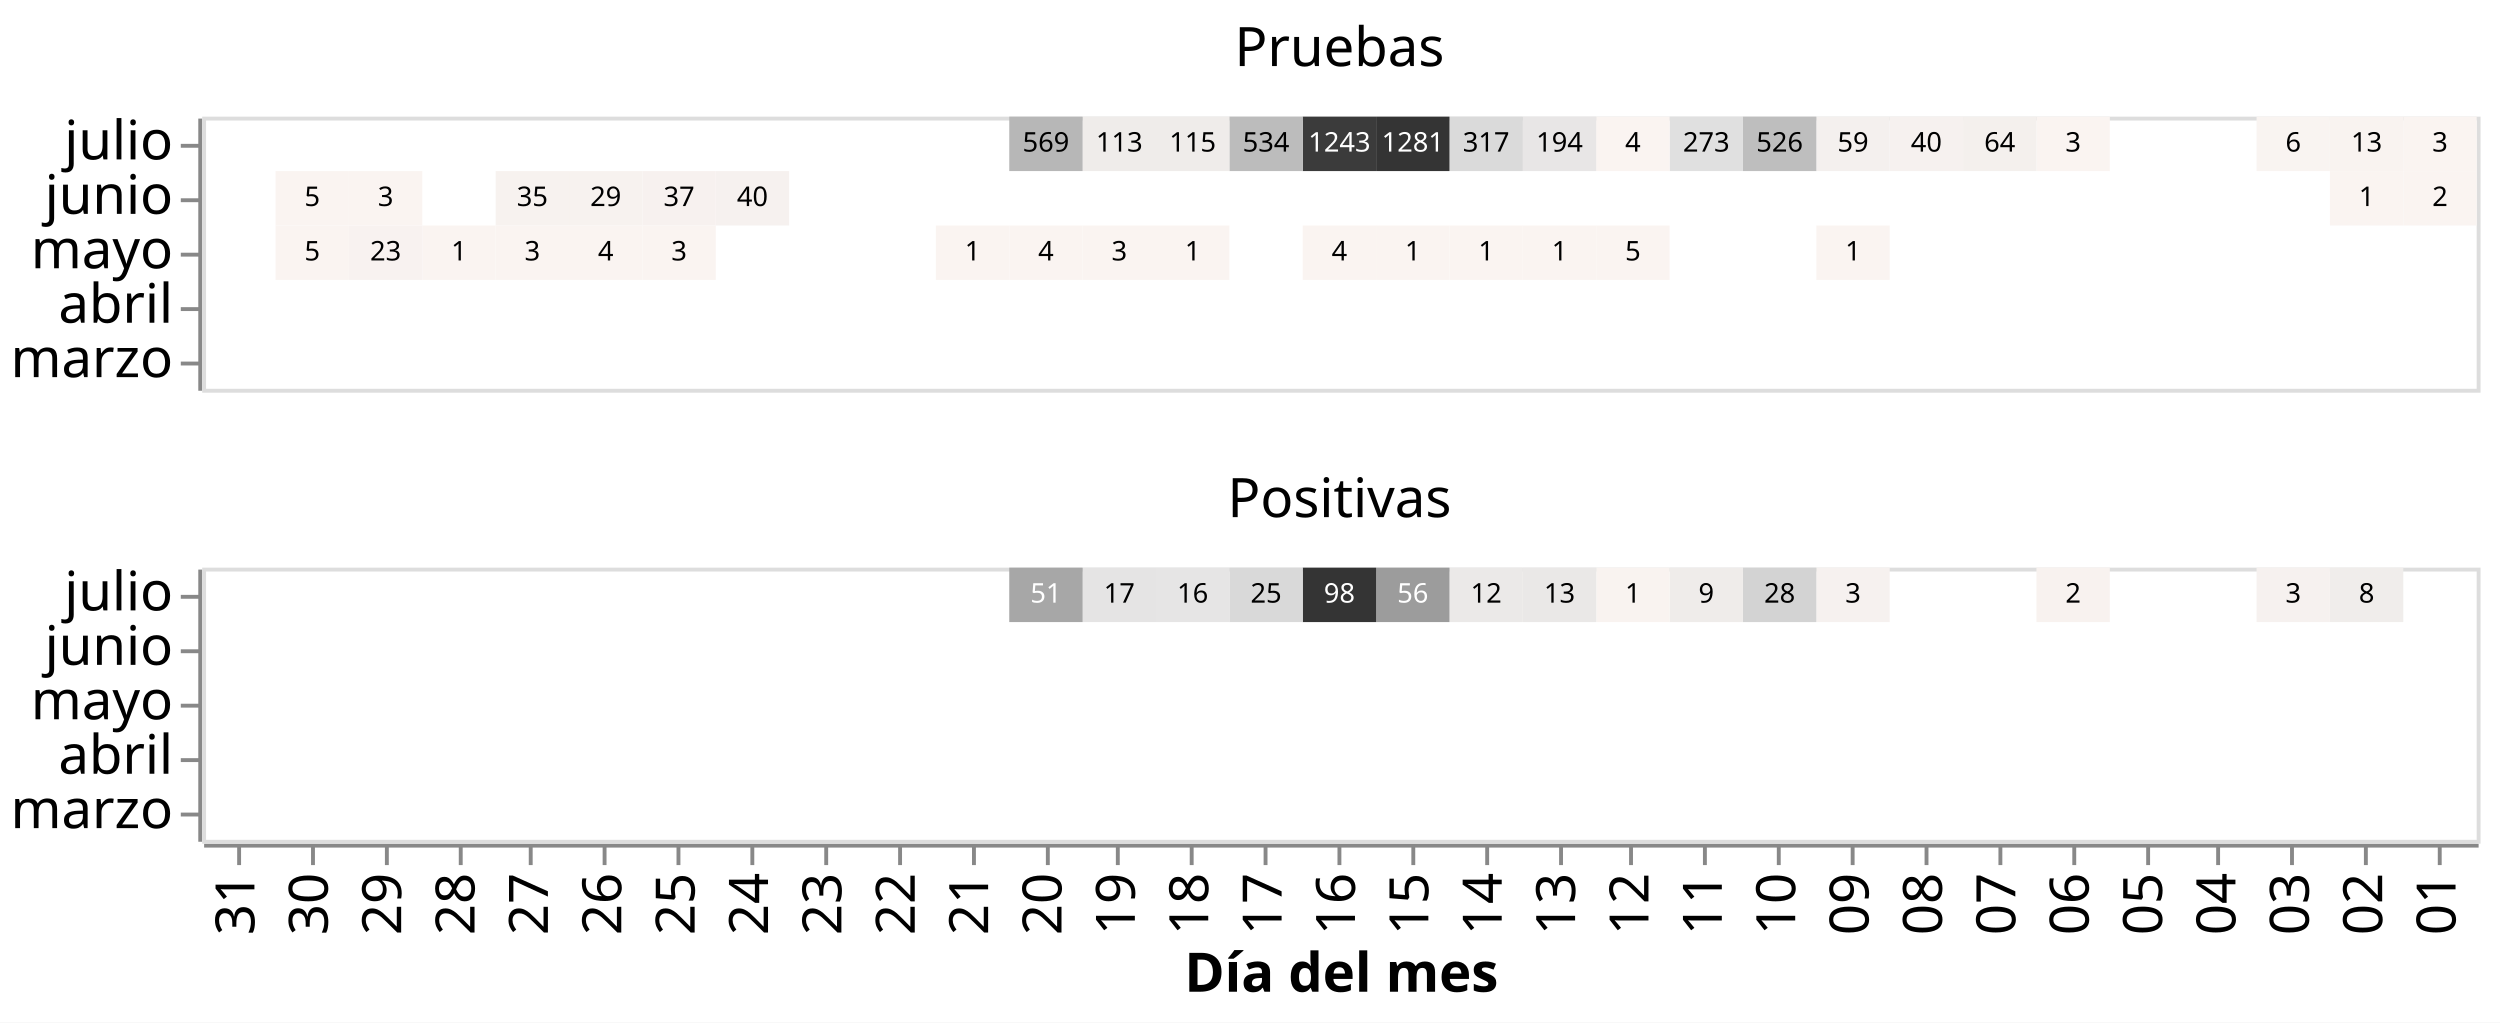
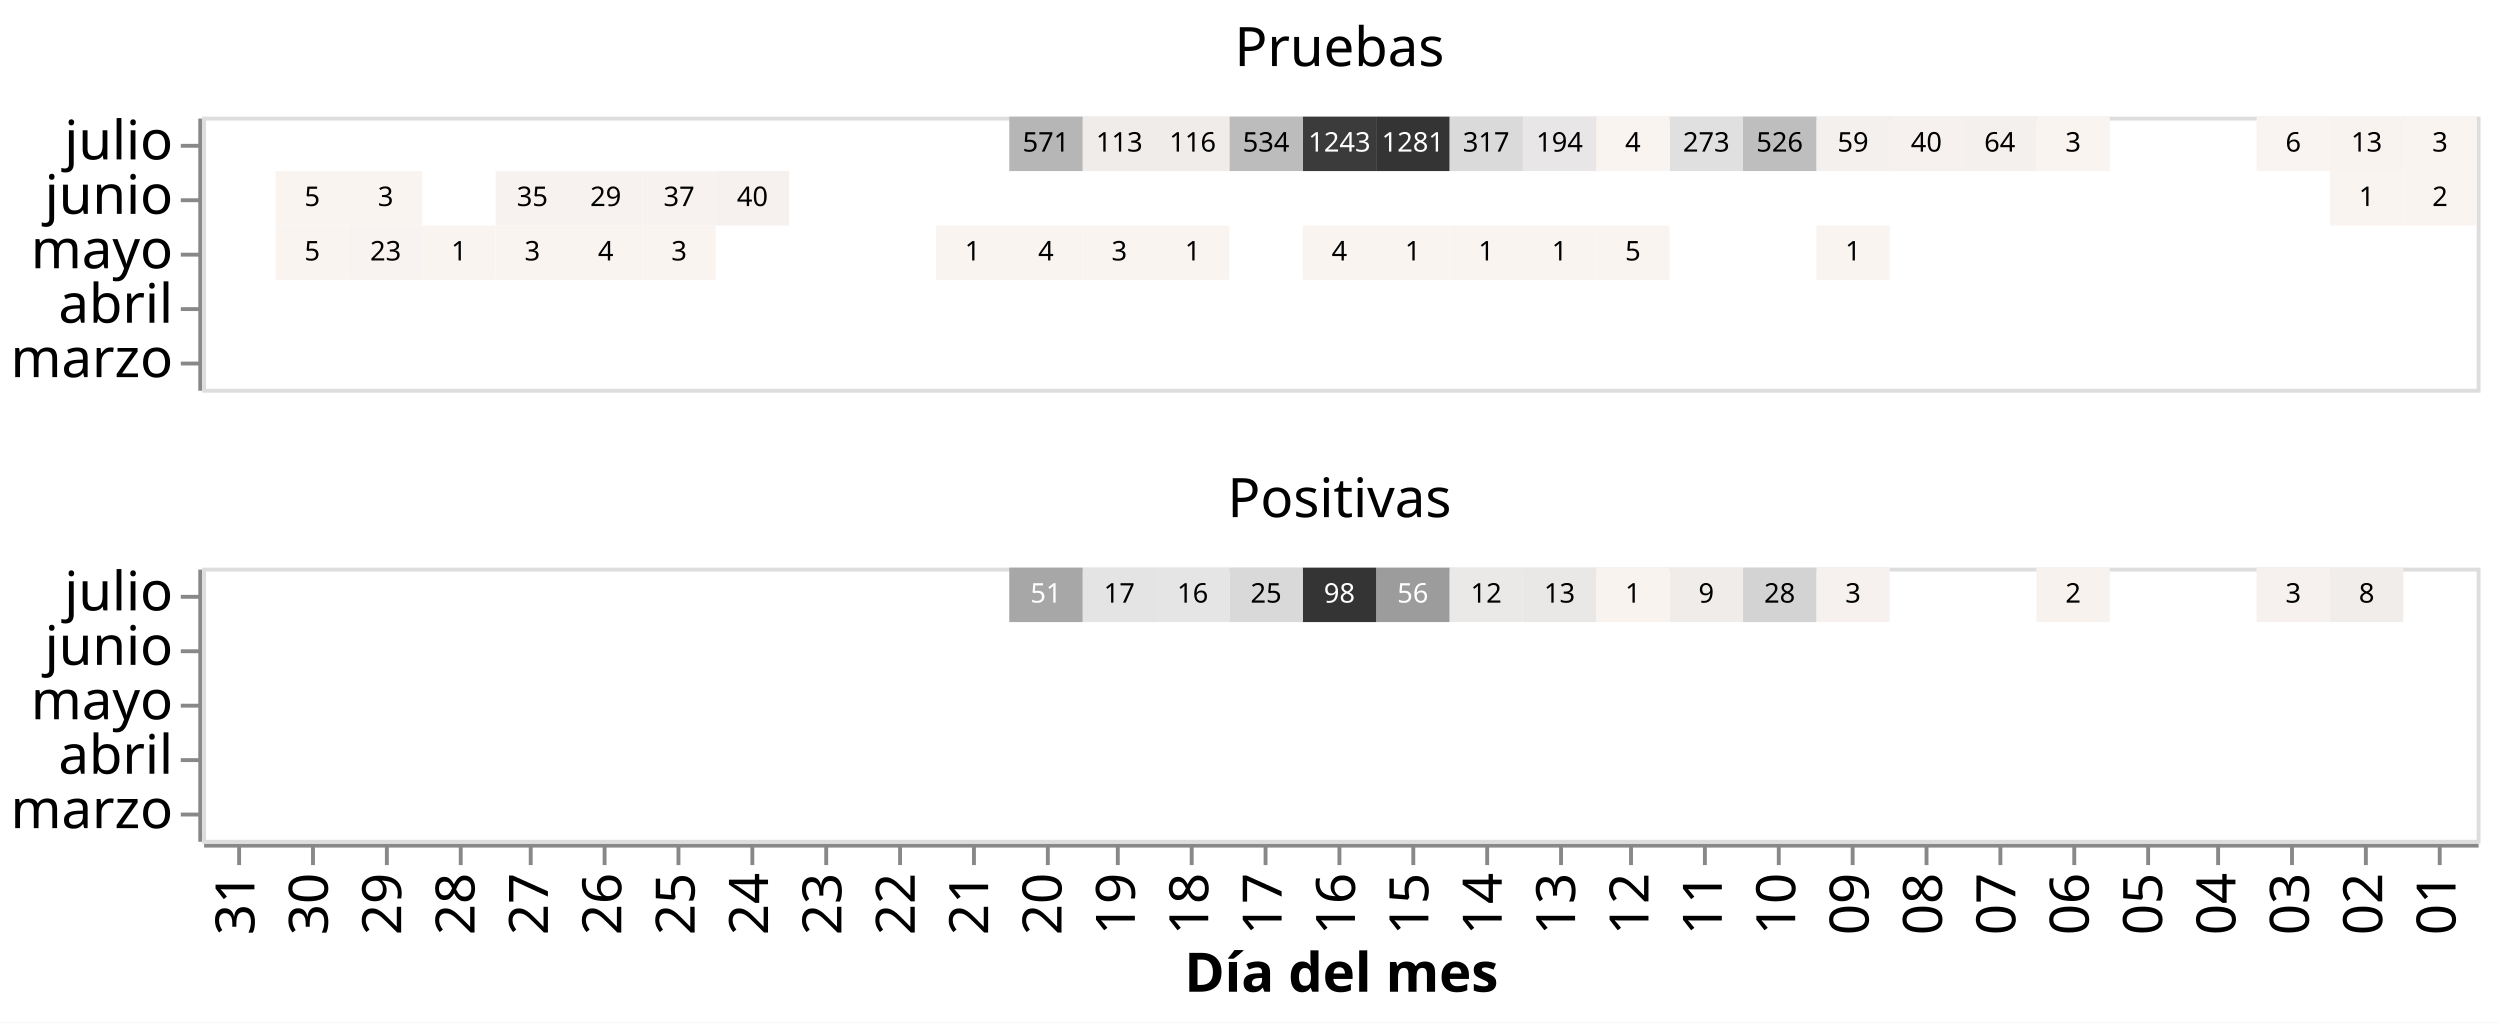
<svg xmlns="http://www.w3.org/2000/svg" class="marks" width="643" height="263" viewBox="0 0 643 263" version="1.1">
  <rect width="643" height="263" style="fill: white;" />
  <g transform="translate(52,30)">
    <g class="mark-group role-frame root">
      <g transform="translate(0,0)">
        <path class="background" d="M0,0h0v0h0Z" style="fill: none;" />
        <g>
          <g class="mark-group role-row-header row_header">
            <g transform="translate(-1,0)">
              <path class="background" d="M0,0h0v70h0Z" style="fill: none;" />
              <g>
                <g class="mark-group role-axis">
                  <g transform="translate(0.5,0.5)">
                    <path class="background" d="M0,0h0v0h0Z" style="pointer-events: none; fill: none;" />
                    <g>
                      <g class="mark-rule role-axis-tick" style="pointer-events: none;">
                        <line transform="translate(0,7)" x2="-5" y2="0" style="fill: none; stroke: #888; stroke-width: 1; opacity: 1;" />
                        <line transform="translate(0,21)" x2="-5" y2="0" style="fill: none; stroke: #888; stroke-width: 1; opacity: 1;" />
                        <line transform="translate(0,35)" x2="-5" y2="0" style="fill: none; stroke: #888; stroke-width: 1; opacity: 1;" />
                        <line transform="translate(0,49)" x2="-5" y2="0" style="fill: none; stroke: #888; stroke-width: 1; opacity: 1;" />
                        <line transform="translate(0,63)" x2="-5" y2="0" style="fill: none; stroke: #888; stroke-width: 1; opacity: 1;" />
                      </g>
                      <g class="mark-text role-axis-label" style="pointer-events: none;">
                        <text text-anchor="end" transform="translate(-7,10.5)" style="font-family: sans-serif; font-size: 14px; fill: #000; opacity: 1;">julio</text>
                        <text text-anchor="end" transform="translate(-7,24.5)" style="font-family: sans-serif; font-size: 14px; fill: #000; opacity: 1;">junio</text>
                        <text text-anchor="end" transform="translate(-7,38.5)" style="font-family: sans-serif; font-size: 14px; fill: #000; opacity: 1;">mayo</text>
                        <text text-anchor="end" transform="translate(-7,52.5)" style="font-family: sans-serif; font-size: 14px; fill: #000; opacity: 1;">abril</text>
                        <text text-anchor="end" transform="translate(-7,66.5)" style="font-family: sans-serif; font-size: 14px; fill: #000; opacity: 1;">marzo</text>
                      </g>
                      <g class="mark-rule role-axis-domain" style="pointer-events: none;">
                        <line transform="translate(0,0)" x2="0" y2="70" style="fill: none; stroke: #888; stroke-width: 1; opacity: 1;" />
                      </g>
                    </g>
                    <path class="foreground" d="" style="pointer-events: none; display: none; fill: none;" />
                  </g>
                </g>
              </g>
              <path class="foreground" d="" style="display: none; fill: none;" />
            </g>
            <g transform="translate(-1,116)">
              <path class="background" d="M0,0h0v70h0Z" style="fill: none;" />
              <g>
                <g class="mark-group role-axis">
                  <g transform="translate(0.5,0.5)">
                    <path class="background" d="M0,0h0v0h0Z" style="pointer-events: none; fill: none;" />
                    <g>
                      <g class="mark-rule role-axis-tick" style="pointer-events: none;">
                        <line transform="translate(0,7)" x2="-5" y2="0" style="fill: none; stroke: #888; stroke-width: 1; opacity: 1;" />
                        <line transform="translate(0,21)" x2="-5" y2="0" style="fill: none; stroke: #888; stroke-width: 1; opacity: 1;" />
                        <line transform="translate(0,35)" x2="-5" y2="0" style="fill: none; stroke: #888; stroke-width: 1; opacity: 1;" />
                        <line transform="translate(0,49)" x2="-5" y2="0" style="fill: none; stroke: #888; stroke-width: 1; opacity: 1;" />
                        <line transform="translate(0,63)" x2="-5" y2="0" style="fill: none; stroke: #888; stroke-width: 1; opacity: 1;" />
                      </g>
                      <g class="mark-text role-axis-label" style="pointer-events: none;">
                        <text text-anchor="end" transform="translate(-7,10.5)" style="font-family: sans-serif; font-size: 14px; fill: #000; opacity: 1;">julio</text>
                        <text text-anchor="end" transform="translate(-7,24.5)" style="font-family: sans-serif; font-size: 14px; fill: #000; opacity: 1;">junio</text>
                        <text text-anchor="end" transform="translate(-7,38.5)" style="font-family: sans-serif; font-size: 14px; fill: #000; opacity: 1;">mayo</text>
                        <text text-anchor="end" transform="translate(-7,52.5)" style="font-family: sans-serif; font-size: 14px; fill: #000; opacity: 1;">abril</text>
                        <text text-anchor="end" transform="translate(-7,66.5)" style="font-family: sans-serif; font-size: 14px; fill: #000; opacity: 1;">marzo</text>
                      </g>
                      <g class="mark-rule role-axis-domain" style="pointer-events: none;">
                        <line transform="translate(0,0)" x2="0" y2="70" style="fill: none; stroke: #888; stroke-width: 1; opacity: 1;" />
                      </g>
                    </g>
                    <path class="foreground" d="" style="pointer-events: none; display: none; fill: none;" />
                  </g>
                </g>
              </g>
              <path class="foreground" d="" style="display: none; fill: none;" />
            </g>
          </g>
          <g class="mark-group role-column-footer column_footer">
            <g transform="translate(0,187)">
              <path class="background" d="M0,0h585v0h-585Z" style="fill: none;" />
              <g>
                <g class="mark-group role-axis">
                  <g transform="translate(0.5,0.5)">
                    <path class="background" d="M0,0h0v0h0Z" style="pointer-events: none; fill: none;" />
                    <g>
                      <g class="mark-rule role-axis-tick" style="pointer-events: none;">
                        <line transform="translate(9,0)" x2="0" y2="5" style="fill: none; stroke: #888; stroke-width: 1; opacity: 1;" />
                        <line transform="translate(28,0)" x2="0" y2="5" style="fill: none; stroke: #888; stroke-width: 1; opacity: 1;" />
                        <line transform="translate(47,0)" x2="0" y2="5" style="fill: none; stroke: #888; stroke-width: 1; opacity: 1;" />
                        <line transform="translate(66,0)" x2="0" y2="5" style="fill: none; stroke: #888; stroke-width: 1; opacity: 1;" />
                        <line transform="translate(84,0)" x2="0" y2="5" style="fill: none; stroke: #888; stroke-width: 1; opacity: 1;" />
                        <line transform="translate(103,0)" x2="0" y2="5" style="fill: none; stroke: #888; stroke-width: 1; opacity: 1;" />
                        <line transform="translate(122,0)" x2="0" y2="5" style="fill: none; stroke: #888; stroke-width: 1; opacity: 1;" />
                        <line transform="translate(141,0)" x2="0" y2="5" style="fill: none; stroke: #888; stroke-width: 1; opacity: 1;" />
                        <line transform="translate(160,0)" x2="0" y2="5" style="fill: none; stroke: #888; stroke-width: 1; opacity: 1;" />
                        <line transform="translate(179,0)" x2="0" y2="5" style="fill: none; stroke: #888; stroke-width: 1; opacity: 1;" />
                        <line transform="translate(198,0)" x2="0" y2="5" style="fill: none; stroke: #888; stroke-width: 1; opacity: 1;" />
                        <line transform="translate(217,0)" x2="0" y2="5" style="fill: none; stroke: #888; stroke-width: 1; opacity: 1;" />
                        <line transform="translate(235,0)" x2="0" y2="5" style="fill: none; stroke: #888; stroke-width: 1; opacity: 1;" />
                        <line transform="translate(254,0)" x2="0" y2="5" style="fill: none; stroke: #888; stroke-width: 1; opacity: 1;" />
                        <line transform="translate(273,0)" x2="0" y2="5" style="fill: none; stroke: #888; stroke-width: 1; opacity: 1;" />
                        <line transform="translate(292,0)" x2="0" y2="5" style="fill: none; stroke: #888; stroke-width: 1; opacity: 1;" />
                        <line transform="translate(311,0)" x2="0" y2="5" style="fill: none; stroke: #888; stroke-width: 1; opacity: 1;" />
                        <line transform="translate(330,0)" x2="0" y2="5" style="fill: none; stroke: #888; stroke-width: 1; opacity: 1;" />
                        <line transform="translate(349,0)" x2="0" y2="5" style="fill: none; stroke: #888; stroke-width: 1; opacity: 1;" />
                        <line transform="translate(367,0)" x2="0" y2="5" style="fill: none; stroke: #888; stroke-width: 1; opacity: 1;" />
                        <line transform="translate(386,0)" x2="0" y2="5" style="fill: none; stroke: #888; stroke-width: 1; opacity: 1;" />
                        <line transform="translate(405,0)" x2="0" y2="5" style="fill: none; stroke: #888; stroke-width: 1; opacity: 1;" />
                        <line transform="translate(424,0)" x2="0" y2="5" style="fill: none; stroke: #888; stroke-width: 1; opacity: 1;" />
                        <line transform="translate(443,0)" x2="0" y2="5" style="fill: none; stroke: #888; stroke-width: 1; opacity: 1;" />
                        <line transform="translate(462,0)" x2="0" y2="5" style="fill: none; stroke: #888; stroke-width: 1; opacity: 1;" />
                        <line transform="translate(481,0)" x2="0" y2="5" style="fill: none; stroke: #888; stroke-width: 1; opacity: 1;" />
                        <line transform="translate(500,0)" x2="0" y2="5" style="fill: none; stroke: #888; stroke-width: 1; opacity: 1;" />
                        <line transform="translate(518,0)" x2="0" y2="5" style="fill: none; stroke: #888; stroke-width: 1; opacity: 1;" />
                        <line transform="translate(537,0)" x2="0" y2="5" style="fill: none; stroke: #888; stroke-width: 1; opacity: 1;" />
                        <line transform="translate(556,0)" x2="0" y2="5" style="fill: none; stroke: #888; stroke-width: 1; opacity: 1;" />
                        <line transform="translate(575,0)" x2="0" y2="5" style="fill: none; stroke: #888; stroke-width: 1; opacity: 1;" />
                      </g>
                      <g class="mark-text role-axis-label" style="pointer-events: none;">
                        <text text-anchor="end" transform="translate(8.935484,7) rotate(270) translate(0,4)" style="font-family: sans-serif; font-size: 14px; fill: #000; opacity: 1;">31</text>
                        <text text-anchor="end" transform="translate(27.80645,7) rotate(270) translate(0,4)" style="font-family: sans-serif; font-size: 14px; fill: #000; opacity: 1;">30</text>
                        <text text-anchor="end" transform="translate(46.67742,7) rotate(270) translate(0,4)" style="font-family: sans-serif; font-size: 14px; fill: #000; opacity: 1;">29</text>
                        <text text-anchor="end" transform="translate(65.54839,7) rotate(270) translate(0,4)" style="font-family: sans-serif; font-size: 14px; fill: #000; opacity: 1;">28</text>
                        <text text-anchor="end" transform="translate(84.41935,7) rotate(270) translate(0,4)" style="font-family: sans-serif; font-size: 14px; fill: #000; opacity: 1;">27</text>
                        <text text-anchor="end" transform="translate(103.2903,7) rotate(270) translate(0,4)" style="font-family: sans-serif; font-size: 14px; fill: #000; opacity: 1;">26</text>
                        <text text-anchor="end" transform="translate(122.1613,7) rotate(270) translate(0,4)" style="font-family: sans-serif; font-size: 14px; fill: #000; opacity: 1;">25</text>
                        <text text-anchor="end" transform="translate(141.0323,7) rotate(270) translate(0,4)" style="font-family: sans-serif; font-size: 14px; fill: #000; opacity: 1;">24</text>
                        <text text-anchor="end" transform="translate(159.9032,7) rotate(270) translate(0,4)" style="font-family: sans-serif; font-size: 14px; fill: #000; opacity: 1;">23</text>
                        <text text-anchor="end" transform="translate(178.7742,7) rotate(270) translate(0,4)" style="font-family: sans-serif; font-size: 14px; fill: #000; opacity: 1;">22</text>
                        <text text-anchor="end" transform="translate(197.6452,7) rotate(270) translate(0,4)" style="font-family: sans-serif; font-size: 14px; fill: #000; opacity: 1;">21</text>
                        <text text-anchor="end" transform="translate(216.5161,7) rotate(270) translate(0,4)" style="font-family: sans-serif; font-size: 14px; fill: #000; opacity: 1;">20</text>
                        <text text-anchor="end" transform="translate(235.3871,7) rotate(270) translate(0,4)" style="font-family: sans-serif; font-size: 14px; fill: #000; opacity: 1;">19</text>
                        <text text-anchor="end" transform="translate(254.2581,7) rotate(270) translate(0,4)" style="font-family: sans-serif; font-size: 14px; fill: #000; opacity: 1;">18</text>
                        <text text-anchor="end" transform="translate(273.129,7) rotate(270) translate(0,4)" style="font-family: sans-serif; font-size: 14px; fill: #000; opacity: 1;">17</text>
                        <text text-anchor="end" transform="translate(292,7) rotate(270) translate(0,4)" style="font-family: sans-serif; font-size: 14px; fill: #000; opacity: 1;">16</text>
                        <text text-anchor="end" transform="translate(310.871,7) rotate(270) translate(0,4)" style="font-family: sans-serif; font-size: 14px; fill: #000; opacity: 1;">15</text>
                        <text text-anchor="end" transform="translate(329.7419,7) rotate(270) translate(0,4)" style="font-family: sans-serif; font-size: 14px; fill: #000; opacity: 1;">14</text>
                        <text text-anchor="end" transform="translate(348.6129,7) rotate(270) translate(0,4)" style="font-family: sans-serif; font-size: 14px; fill: #000; opacity: 1;">13</text>
                        <text text-anchor="end" transform="translate(367.4839,7) rotate(270) translate(0,4)" style="font-family: sans-serif; font-size: 14px; fill: #000; opacity: 1;">12</text>
                        <text text-anchor="end" transform="translate(386.3548,7) rotate(270) translate(0,4)" style="font-family: sans-serif; font-size: 14px; fill: #000; opacity: 1;">11</text>
                        <text text-anchor="end" transform="translate(405.2258,7) rotate(270) translate(0,4)" style="font-family: sans-serif; font-size: 14px; fill: #000; opacity: 1;">10</text>
                        <text text-anchor="end" transform="translate(424.0968,7) rotate(270) translate(0,4)" style="font-family: sans-serif; font-size: 14px; fill: #000; opacity: 1;">09</text>
                        <text text-anchor="end" transform="translate(442.9677,7) rotate(270) translate(0,4)" style="font-family: sans-serif; font-size: 14px; fill: #000; opacity: 1;">08</text>
                        <text text-anchor="end" transform="translate(461.8387,7) rotate(270) translate(0,4)" style="font-family: sans-serif; font-size: 14px; fill: #000; opacity: 1;">07</text>
                        <text text-anchor="end" transform="translate(480.7097,7) rotate(270) translate(0,4)" style="font-family: sans-serif; font-size: 14px; fill: #000; opacity: 1;">06</text>
                        <text text-anchor="end" transform="translate(499.5806,7) rotate(270) translate(0,4)" style="font-family: sans-serif; font-size: 14px; fill: #000; opacity: 1;">05</text>
                        <text text-anchor="end" transform="translate(518.4516,7) rotate(270) translate(0,4)" style="font-family: sans-serif; font-size: 14px; fill: #000; opacity: 1;">04</text>
                        <text text-anchor="end" transform="translate(537.3226,7) rotate(270) translate(0,4)" style="font-family: sans-serif; font-size: 14px; fill: #000; opacity: 1;">03</text>
                        <text text-anchor="end" transform="translate(556.1935,7) rotate(270) translate(0,4)" style="font-family: sans-serif; font-size: 14px; fill: #000; opacity: 1;">02</text>
                        <text text-anchor="end" transform="translate(575.0645,7) rotate(270) translate(0,4)" style="font-family: sans-serif; font-size: 14px; fill: #000; opacity: 1;">01</text>
                      </g>
                      <g class="mark-rule role-axis-domain" style="pointer-events: none;">
                        <line transform="translate(0,0)" x2="585" y2="0" style="fill: none; stroke: #888; stroke-width: 1; opacity: 1;" />
                      </g>
                      <g class="mark-text role-axis-title" style="pointer-events: none;">
                        <text text-anchor="middle" transform="translate(292.5,37.57227)" style="font-family: sans-serif; font-size: 14px; font-weight: bold; fill: #000; opacity: 1;">Día del mes</text>
                      </g>
                    </g>
                    <path class="foreground" d="" style="pointer-events: none; display: none; fill: none;" />
                  </g>
                </g>
              </g>
              <path class="foreground" d="" style="display: none; fill: none;" />
            </g>
          </g>
          <g class="mark-group role-scope cell">
            <g transform="translate(0,0)">
              <path class="background" d="M0.5,0.5h585v70h-585Z" style="fill: none; stroke: #ddd;" />
              <g>
                <g class="mark-rect role-mark child_layer_0_marks">
                  <path d="M415.161,28h18.871v14h-18.871Z" style="fill: rgb(250, 244, 241);" />
                  <path d="M358.548,28h18.871v14h-18.871Z" style="fill: rgb(250, 244, 241);" />
                  <path d="M339.677,28h18.871v14h-18.871Z" style="fill: rgb(250, 244, 241);" />
                  <path d="M320.806,28h18.871v14h-18.871Z" style="fill: rgb(250, 244, 241);" />
                  <path d="M301.935,28h18.871v14h-18.871Z" style="fill: rgb(250, 244, 241);" />
                  <path d="M283.065,28h18.871v14h-18.871Z" style="fill: rgb(250, 244, 241);" />
                  <path d="M245.323,28h18.871v14h-18.871Z" style="fill: rgb(250, 244, 241);" />
                  <path d="M226.452,28h18.871v14h-18.871Z" style="fill: rgb(250, 244, 241);" />
                  <path d="M207.581,28h18.871v14h-18.871Z" style="fill: rgb(250, 244, 241);" />
                  <path d="M188.71,28h18.871v14h-18.871Z" style="fill: rgb(250, 244, 241);" />
                  <path d="M113.226,28h18.871v14h-18.871Z" style="fill: rgb(250, 244, 241);" />
                  <path d="M94.355,28h18.871v14h-18.871Z" style="fill: rgb(250, 244, 241);" />
                  <path d="M75.484,28h18.871v14h-18.871Z" style="fill: rgb(250, 244, 241);" />
                  <path d="M56.613,28h18.871v14h-18.871Z" style="fill: rgb(250, 244, 241);" />
                  <path d="M37.742,28h18.871v14h-18.871Z" style="fill: rgb(248, 242, 240);" />
                  <path d="M18.871,28h18.871v14h-18.871Z" style="fill: rgb(250, 244, 241);" />
                  <path d="M566.129,14h18.871v14h-18.871Z" style="fill: rgb(250, 244, 241);" />
                  <path d="M547.258,14h18.871v14h-18.871Z" style="fill: rgb(250, 244, 241);" />
                  <path d="M132.097,14h18.871v14h-18.871Z" style="fill: rgb(246, 241, 239);" />
                  <path d="M113.226,14h18.871v14h-18.871Z" style="fill: rgb(247, 241, 239);" />
                  <path d="M94.355,14h18.871v14h-18.871Z" style="fill: rgb(247, 242, 239);" />
                  <path d="M75.484,14h18.871v14h-18.871Z" style="fill: rgb(247, 242, 239);" />
                  <path d="M37.742,14h18.871v14h-18.871Z" style="fill: rgb(250, 244, 241);" />
                  <path d="M18.871,14h18.871v14h-18.871Z" style="fill: rgb(250, 244, 241);" />
                  <path d="M566.129,0h18.871v14h-18.871Z" style="fill: rgb(250, 244, 241);" />
                  <path d="M547.258,0h18.871v14h-18.871Z" style="fill: rgb(249, 243, 240);" />
                  <path d="M528.387,0h18.871v14h-18.871Z" style="fill: rgb(249, 244, 241);" />
                  <path d="M471.774,0h18.871v14h-18.871Z" style="fill: rgb(250, 244, 241);" />
                  <path d="M452.903,0h18.871v14h-18.871Z" style="fill: rgb(244, 240, 237);" />
                  <path d="M434.032,0h18.871v14h-18.871Z" style="fill: rgb(246, 241, 239);" />
                  <path d="M415.161,0h18.871v14h-18.871Z" style="fill: rgb(244, 240, 238);" />
                  <path d="M396.29,0h18.871v14h-18.871Z" style="fill: rgb(190, 190, 190);" />
                  <path d="M377.419,0h18.871v14h-18.871Z" style="fill: rgb(224, 224, 224);" />
                  <path d="M358.548,0h18.871v14h-18.871Z" style="fill: rgb(250, 244, 241);" />
                  <path d="M339.677,0h18.871v14h-18.871Z" style="fill: rgb(232, 230, 230);" />
                  <path d="M320.806,0h18.871v14h-18.871Z" style="fill: rgb(218, 218, 218);" />
                  <path d="M301.935,0h18.871v14h-18.871Z" style="fill: rgb(52, 52, 52);" />
                  <path d="M283.065,0h18.871v14h-18.871Z" style="fill: rgb(59, 59, 59);" />
                  <path d="M264.194,0h18.871v14h-18.871Z" style="fill: rgb(188, 188, 188);" />
                  <path d="M245.323,0h18.871v14h-18.871Z" style="fill: rgb(239, 236, 234);" />
                  <path d="M226.452,0h18.871v14h-18.871Z" style="fill: rgb(239, 236, 234);" />
-                   <path d="M207.581,0h18.871v14h-18.871Z" style="fill: rgb(183, 183, 183);" />
+                   <path d="M207.581,0h18.871v14h-18.871Z" style="fill: rgb(182, 182, 182);" />
                </g>
                <g class="mark-text role-mark child_layer_1_marks">
                  <text text-anchor="middle" transform="translate(424.5968,37)" style="font-family: sans-serif; font-size: 7px; fill: black;">1</text>
                  <text text-anchor="middle" transform="translate(367.9839,37)" style="font-family: sans-serif; font-size: 7px; fill: black;">5</text>
                  <text text-anchor="middle" transform="translate(349.1129,37)" style="font-family: sans-serif; font-size: 7px; fill: black;">1</text>
                  <text text-anchor="middle" transform="translate(330.2419,37)" style="font-family: sans-serif; font-size: 7px; fill: black;">1</text>
                  <text text-anchor="middle" transform="translate(311.371,37)" style="font-family: sans-serif; font-size: 7px; fill: black;">1</text>
                  <text text-anchor="middle" transform="translate(292.5,37)" style="font-family: sans-serif; font-size: 7px; fill: black;">4</text>
                  <text text-anchor="middle" transform="translate(254.7581,37)" style="font-family: sans-serif; font-size: 7px; fill: black;">1</text>
                  <text text-anchor="middle" transform="translate(235.8871,37)" style="font-family: sans-serif; font-size: 7px; fill: black;">3</text>
                  <text text-anchor="middle" transform="translate(217.0161,37)" style="font-family: sans-serif; font-size: 7px; fill: black;">4</text>
                  <text text-anchor="middle" transform="translate(198.1452,37)" style="font-family: sans-serif; font-size: 7px; fill: black;">1</text>
                  <text text-anchor="middle" transform="translate(122.6613,37)" style="font-family: sans-serif; font-size: 7px; fill: black;">3</text>
                  <text text-anchor="middle" transform="translate(103.7903,37)" style="font-family: sans-serif; font-size: 7px; fill: black;">4</text>
                  <text text-anchor="middle" transform="translate(84.91935,37)" style="font-family: sans-serif; font-size: 7px; fill: black;">3</text>
                  <text text-anchor="middle" transform="translate(66.04839,37)" style="font-family: sans-serif; font-size: 7px; fill: black;">1</text>
                  <text text-anchor="middle" transform="translate(47.17742,37)" style="font-family: sans-serif; font-size: 7px; fill: black;">23</text>
                  <text text-anchor="middle" transform="translate(28.30645,37)" style="font-family: sans-serif; font-size: 7px; fill: black;">5</text>
                  <text text-anchor="middle" transform="translate(575.5645,23)" style="font-family: sans-serif; font-size: 7px; fill: black;">2</text>
                  <text text-anchor="middle" transform="translate(556.6935,23)" style="font-family: sans-serif; font-size: 7px; fill: black;">1</text>
                  <text text-anchor="middle" transform="translate(141.5323,23)" style="font-family: sans-serif; font-size: 7px; fill: black;">40</text>
                  <text text-anchor="middle" transform="translate(122.6613,23)" style="font-family: sans-serif; font-size: 7px; fill: black;">37</text>
                  <text text-anchor="middle" transform="translate(103.7903,23)" style="font-family: sans-serif; font-size: 7px; fill: black;">29</text>
                  <text text-anchor="middle" transform="translate(84.91935,23)" style="font-family: sans-serif; font-size: 7px; fill: black;">35</text>
                  <text text-anchor="middle" transform="translate(47.17742,23)" style="font-family: sans-serif; font-size: 7px; fill: black;">3</text>
                  <text text-anchor="middle" transform="translate(28.30645,23)" style="font-family: sans-serif; font-size: 7px; fill: black;">5</text>
                  <text text-anchor="middle" transform="translate(575.5645,9)" style="font-family: sans-serif; font-size: 7px; fill: black;">3</text>
                  <text text-anchor="middle" transform="translate(556.6935,9)" style="font-family: sans-serif; font-size: 7px; fill: black;">13</text>
                  <text text-anchor="middle" transform="translate(537.8226,9)" style="font-family: sans-serif; font-size: 7px; fill: black;">6</text>
                  <text text-anchor="middle" transform="translate(481.2097,9)" style="font-family: sans-serif; font-size: 7px; fill: black;">3</text>
                  <text text-anchor="middle" transform="translate(462.3387,9)" style="font-family: sans-serif; font-size: 7px; fill: black;">64</text>
                  <text text-anchor="middle" transform="translate(443.4677,9)" style="font-family: sans-serif; font-size: 7px; fill: black;">40</text>
                  <text text-anchor="middle" transform="translate(424.5968,9)" style="font-family: sans-serif; font-size: 7px; fill: black;">59</text>
                  <text text-anchor="middle" transform="translate(405.7258,9)" style="font-family: sans-serif; font-size: 7px; fill: black;">526</text>
                  <text text-anchor="middle" transform="translate(386.8548,9)" style="font-family: sans-serif; font-size: 7px; fill: black;">273</text>
                  <text text-anchor="middle" transform="translate(367.9839,9)" style="font-family: sans-serif; font-size: 7px; fill: black;">4</text>
                  <text text-anchor="middle" transform="translate(349.1129,9)" style="font-family: sans-serif; font-size: 7px; fill: black;">194</text>
                  <text text-anchor="middle" transform="translate(330.2419,9)" style="font-family: sans-serif; font-size: 7px; fill: black;">317</text>
                  <text text-anchor="middle" transform="translate(311.371,9)" style="font-family: sans-serif; font-size: 7px; fill: white;">1281</text>
                  <text text-anchor="middle" transform="translate(292.5,9)" style="font-family: sans-serif; font-size: 7px; fill: white;">1243</text>
                  <text text-anchor="middle" transform="translate(273.629,9)" style="font-family: sans-serif; font-size: 7px; fill: black;">534</text>
-                   <text text-anchor="middle" transform="translate(254.7581,9)" style="font-family: sans-serif; font-size: 7px; fill: black;">115</text>
+                   <text text-anchor="middle" transform="translate(254.7581,9)" style="font-family: sans-serif; font-size: 7px; fill: black;">116</text>
                  <text text-anchor="middle" transform="translate(235.8871,9)" style="font-family: sans-serif; font-size: 7px; fill: black;">113</text>
-                   <text text-anchor="middle" transform="translate(217.0161,9)" style="font-family: sans-serif; font-size: 7px; fill: black;">569</text>
+                   <text text-anchor="middle" transform="translate(217.0161,9)" style="font-family: sans-serif; font-size: 7px; fill: black;">571</text>
                </g>
                <g class="mark-group role-title">
                  <g transform="translate(292.5,-24)">
                    <path class="background" d="M0,0h0v0h0Z" style="pointer-events: none; fill: none;" />
                    <g>
                      <g class="mark-text role-title-text" style="pointer-events: none;">
                        <text text-anchor="middle" transform="translate(0,11)" style="font-family: sans-serif; font-size: 14px; fill: #000; opacity: 1;">Pruebas</text>
                      </g>
                    </g>
                    <path class="foreground" d="" style="pointer-events: none; display: none; fill: none;" />
                  </g>
                </g>
              </g>
              <path class="foreground" d="" style="display: none; fill: none;" />
            </g>
            <g transform="translate(0,116)">
              <path class="background" d="M0.5,0.5h585v70h-585Z" style="fill: none; stroke: #ddd;" />
              <g>
                <g class="mark-rect role-mark child_layer_0_marks">
                  <path d="M547.258,0h18.871v14h-18.871Z" style="fill: rgb(240, 237, 235);" />
                  <path d="M528.387,0h18.871v14h-18.871Z" style="fill: rgb(246, 241, 239);" />
                  <path d="M471.774,0h18.871v14h-18.871Z" style="fill: rgb(248, 242, 239);" />
                  <path d="M415.161,0h18.871v14h-18.871Z" style="fill: rgb(246, 241, 239);" />
                  <path d="M396.29,0h18.871v14h-18.871Z" style="fill: rgb(211, 211, 211);" />
                  <path d="M377.419,0h18.871v14h-18.871Z" style="fill: rgb(239, 236, 234);" />
                  <path d="M358.548,0h18.871v14h-18.871Z" style="fill: rgb(249, 243, 240);" />
                  <path d="M339.677,0h18.871v14h-18.871Z" style="fill: rgb(234, 232, 231);" />
                  <path d="M320.806,0h18.871v14h-18.871Z" style="fill: rgb(235, 233, 232);" />
                  <path d="M301.935,0h18.871v14h-18.871Z" style="fill: rgb(156, 156, 156);" />
                  <path d="M283.065,0h18.871v14h-18.871Z" style="fill: rgb(52, 52, 52);" />
                  <path d="M264.194,0h18.871v14h-18.871Z" style="fill: rgb(217, 217, 217);" />
                  <path d="M245.323,0h18.871v14h-18.871Z" style="fill: rgb(230, 229, 229);" />
                  <path d="M226.452,0h18.871v14h-18.871Z" style="fill: rgb(229, 228, 228);" />
                  <path d="M207.581,0h18.871v14h-18.871Z" style="fill: rgb(167, 167, 167);" />
                </g>
                <g class="mark-text role-mark child_layer_1_marks">
                  <text text-anchor="middle" transform="translate(556.6935,9)" style="font-family: sans-serif; font-size: 7px; fill: black;">8</text>
                  <text text-anchor="middle" transform="translate(537.8226,9)" style="font-family: sans-serif; font-size: 7px; fill: black;">3</text>
                  <text text-anchor="middle" transform="translate(481.2097,9)" style="font-family: sans-serif; font-size: 7px; fill: black;">2</text>
                  <text text-anchor="middle" transform="translate(424.5968,9)" style="font-family: sans-serif; font-size: 7px; fill: black;">3</text>
                  <text text-anchor="middle" transform="translate(405.7258,9)" style="font-family: sans-serif; font-size: 7px; fill: black;">28</text>
                  <text text-anchor="middle" transform="translate(386.8548,9)" style="font-family: sans-serif; font-size: 7px; fill: black;">9</text>
                  <text text-anchor="middle" transform="translate(367.9839,9)" style="font-family: sans-serif; font-size: 7px; fill: black;">1</text>
                  <text text-anchor="middle" transform="translate(349.1129,9)" style="font-family: sans-serif; font-size: 7px; fill: black;">13</text>
                  <text text-anchor="middle" transform="translate(330.2419,9)" style="font-family: sans-serif; font-size: 7px; fill: black;">12</text>
                  <text text-anchor="middle" transform="translate(311.371,9)" style="font-family: sans-serif; font-size: 7px; fill: white;">56</text>
                  <text text-anchor="middle" transform="translate(292.5,9)" style="font-family: sans-serif; font-size: 7px; fill: white;">98</text>
                  <text text-anchor="middle" transform="translate(273.629,9)" style="font-family: sans-serif; font-size: 7px; fill: black;">25</text>
                  <text text-anchor="middle" transform="translate(254.7581,9)" style="font-family: sans-serif; font-size: 7px; fill: black;">16</text>
                  <text text-anchor="middle" transform="translate(235.8871,9)" style="font-family: sans-serif; font-size: 7px; fill: black;">17</text>
                  <text text-anchor="middle" transform="translate(217.0161,9)" style="font-family: sans-serif; font-size: 7px; fill: white;">51</text>
                </g>
                <g class="mark-group role-title">
                  <g transform="translate(292.5,-24)">
                    <path class="background" d="M0,0h0v0h0Z" style="pointer-events: none; fill: none;" />
                    <g>
                      <g class="mark-text role-title-text" style="pointer-events: none;">
                        <text text-anchor="middle" transform="translate(0,11)" style="font-family: sans-serif; font-size: 14px; fill: #000; opacity: 1;">Positivas</text>
                      </g>
                    </g>
                    <path class="foreground" d="" style="pointer-events: none; display: none; fill: none;" />
                  </g>
                </g>
              </g>
              <path class="foreground" d="" style="display: none; fill: none;" />
            </g>
          </g>
        </g>
        <path class="foreground" d="" style="display: none; fill: none;" />
      </g>
    </g>
  </g>
</svg>
